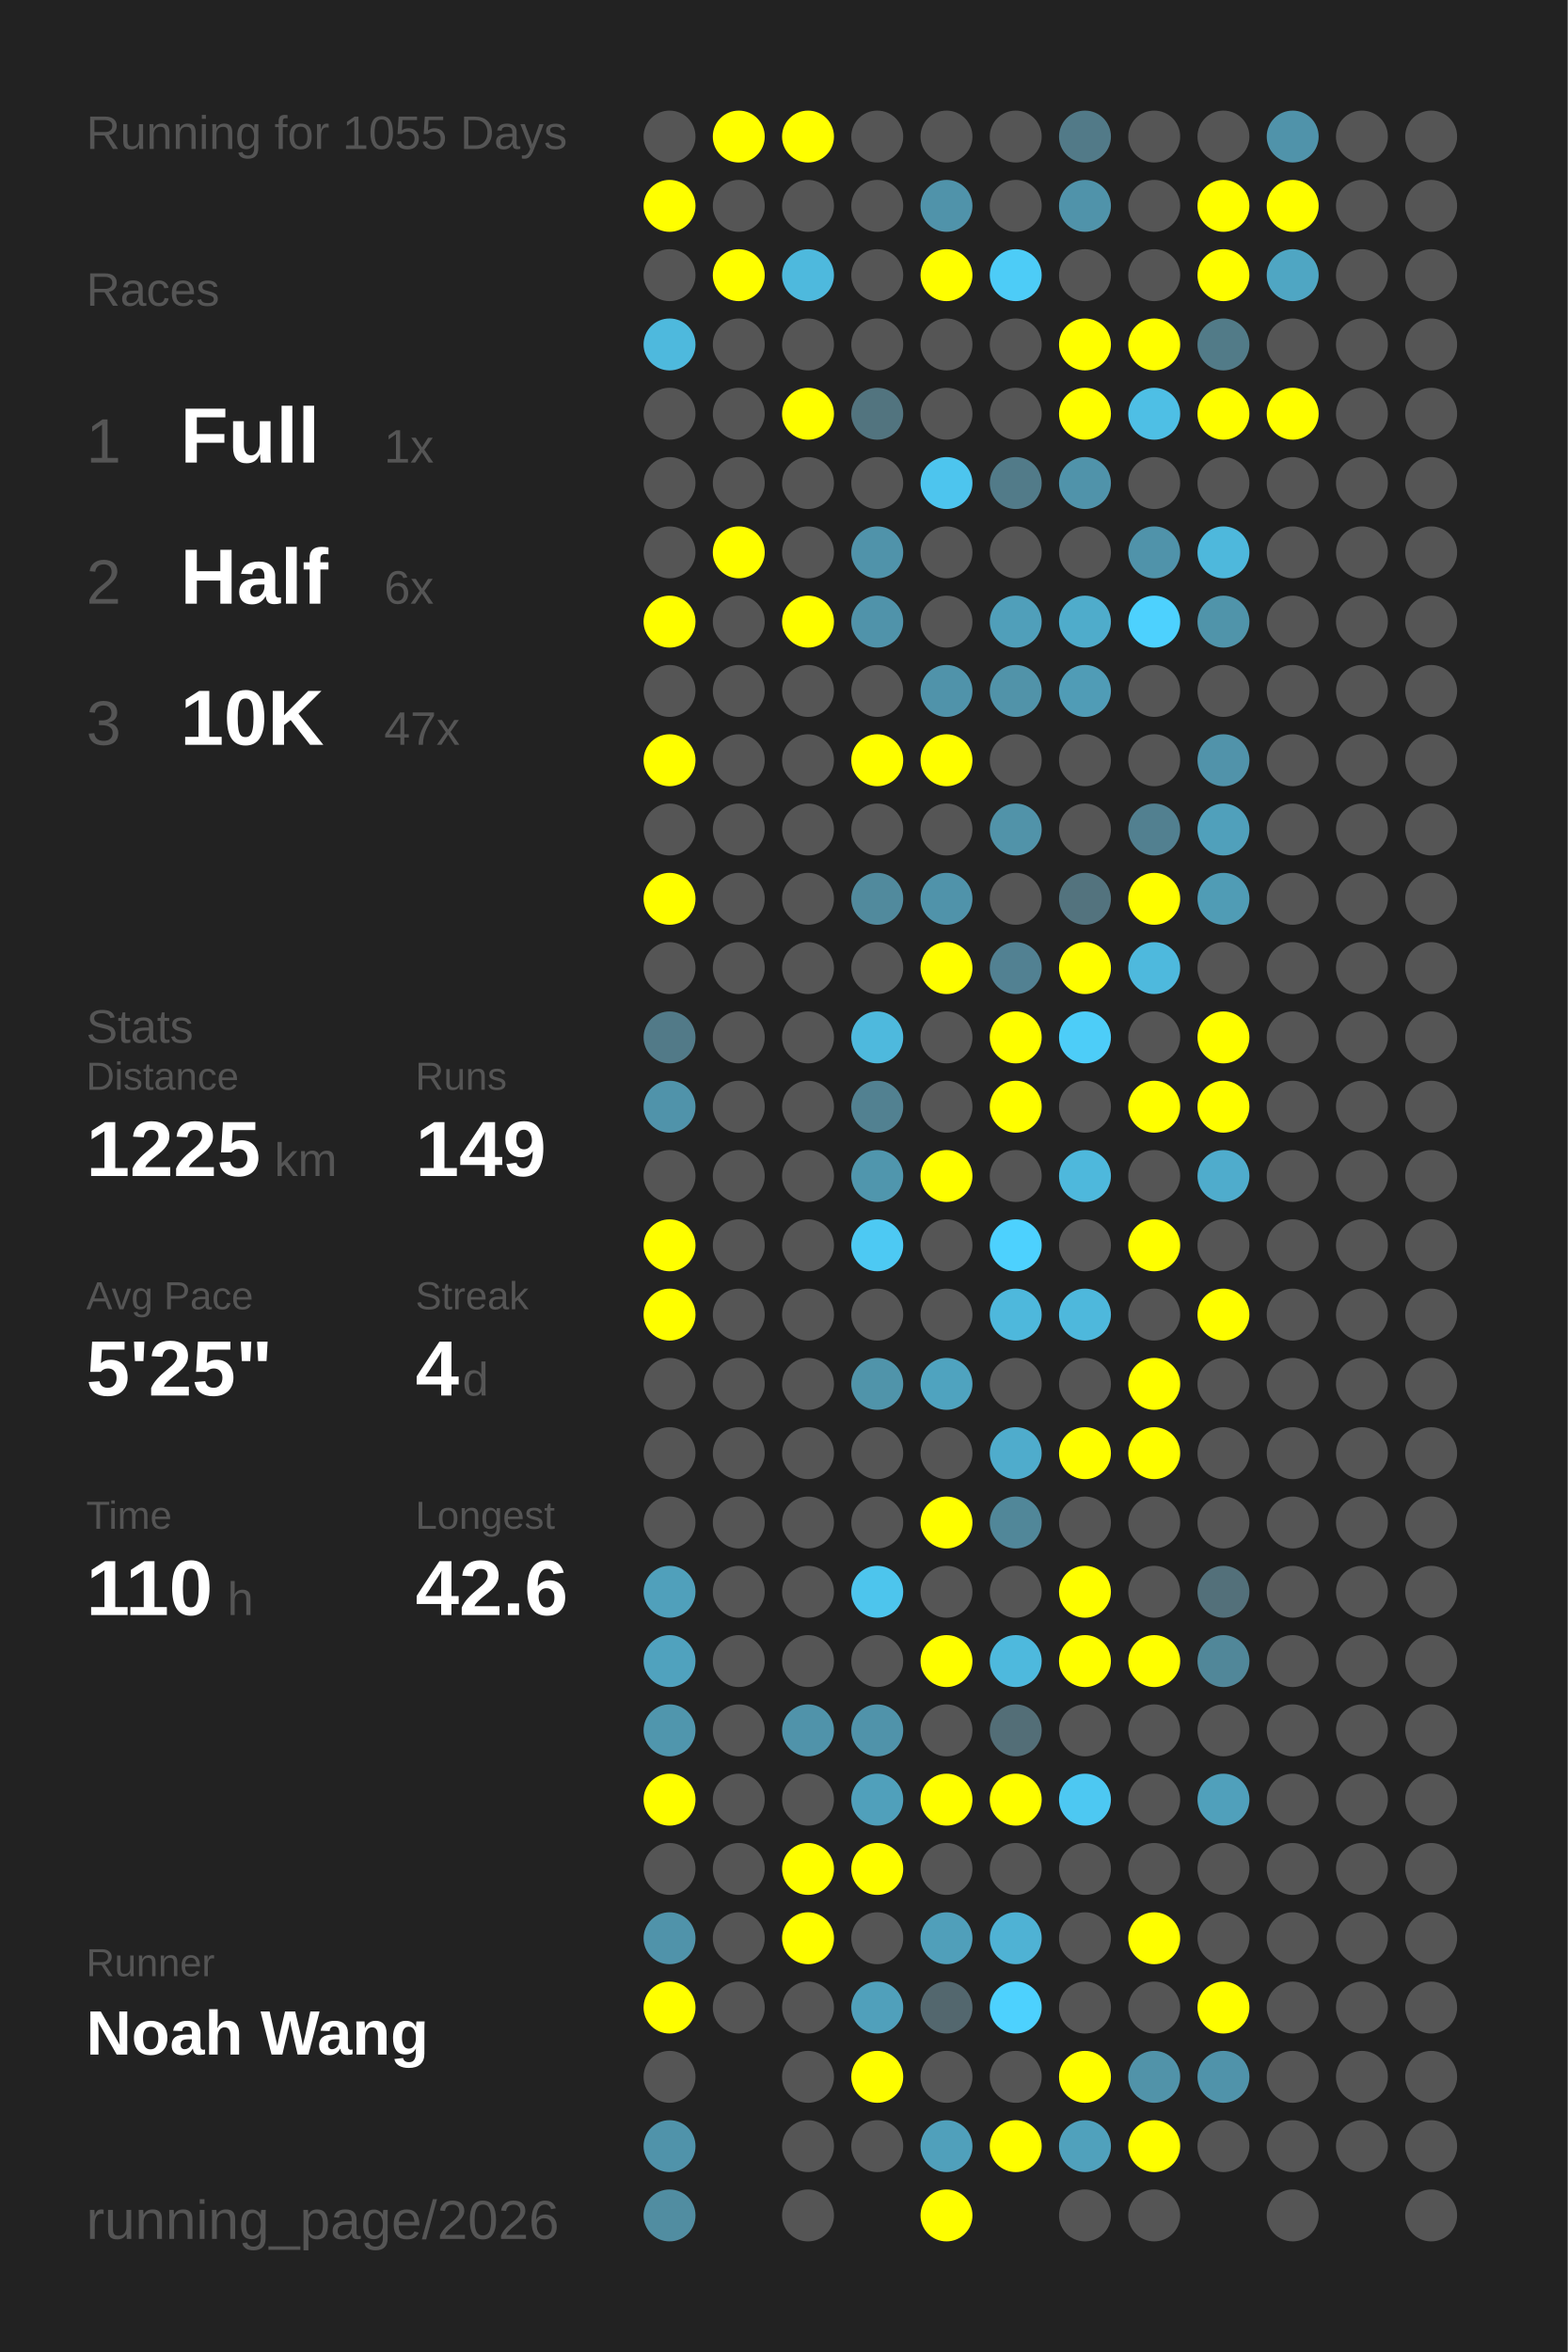
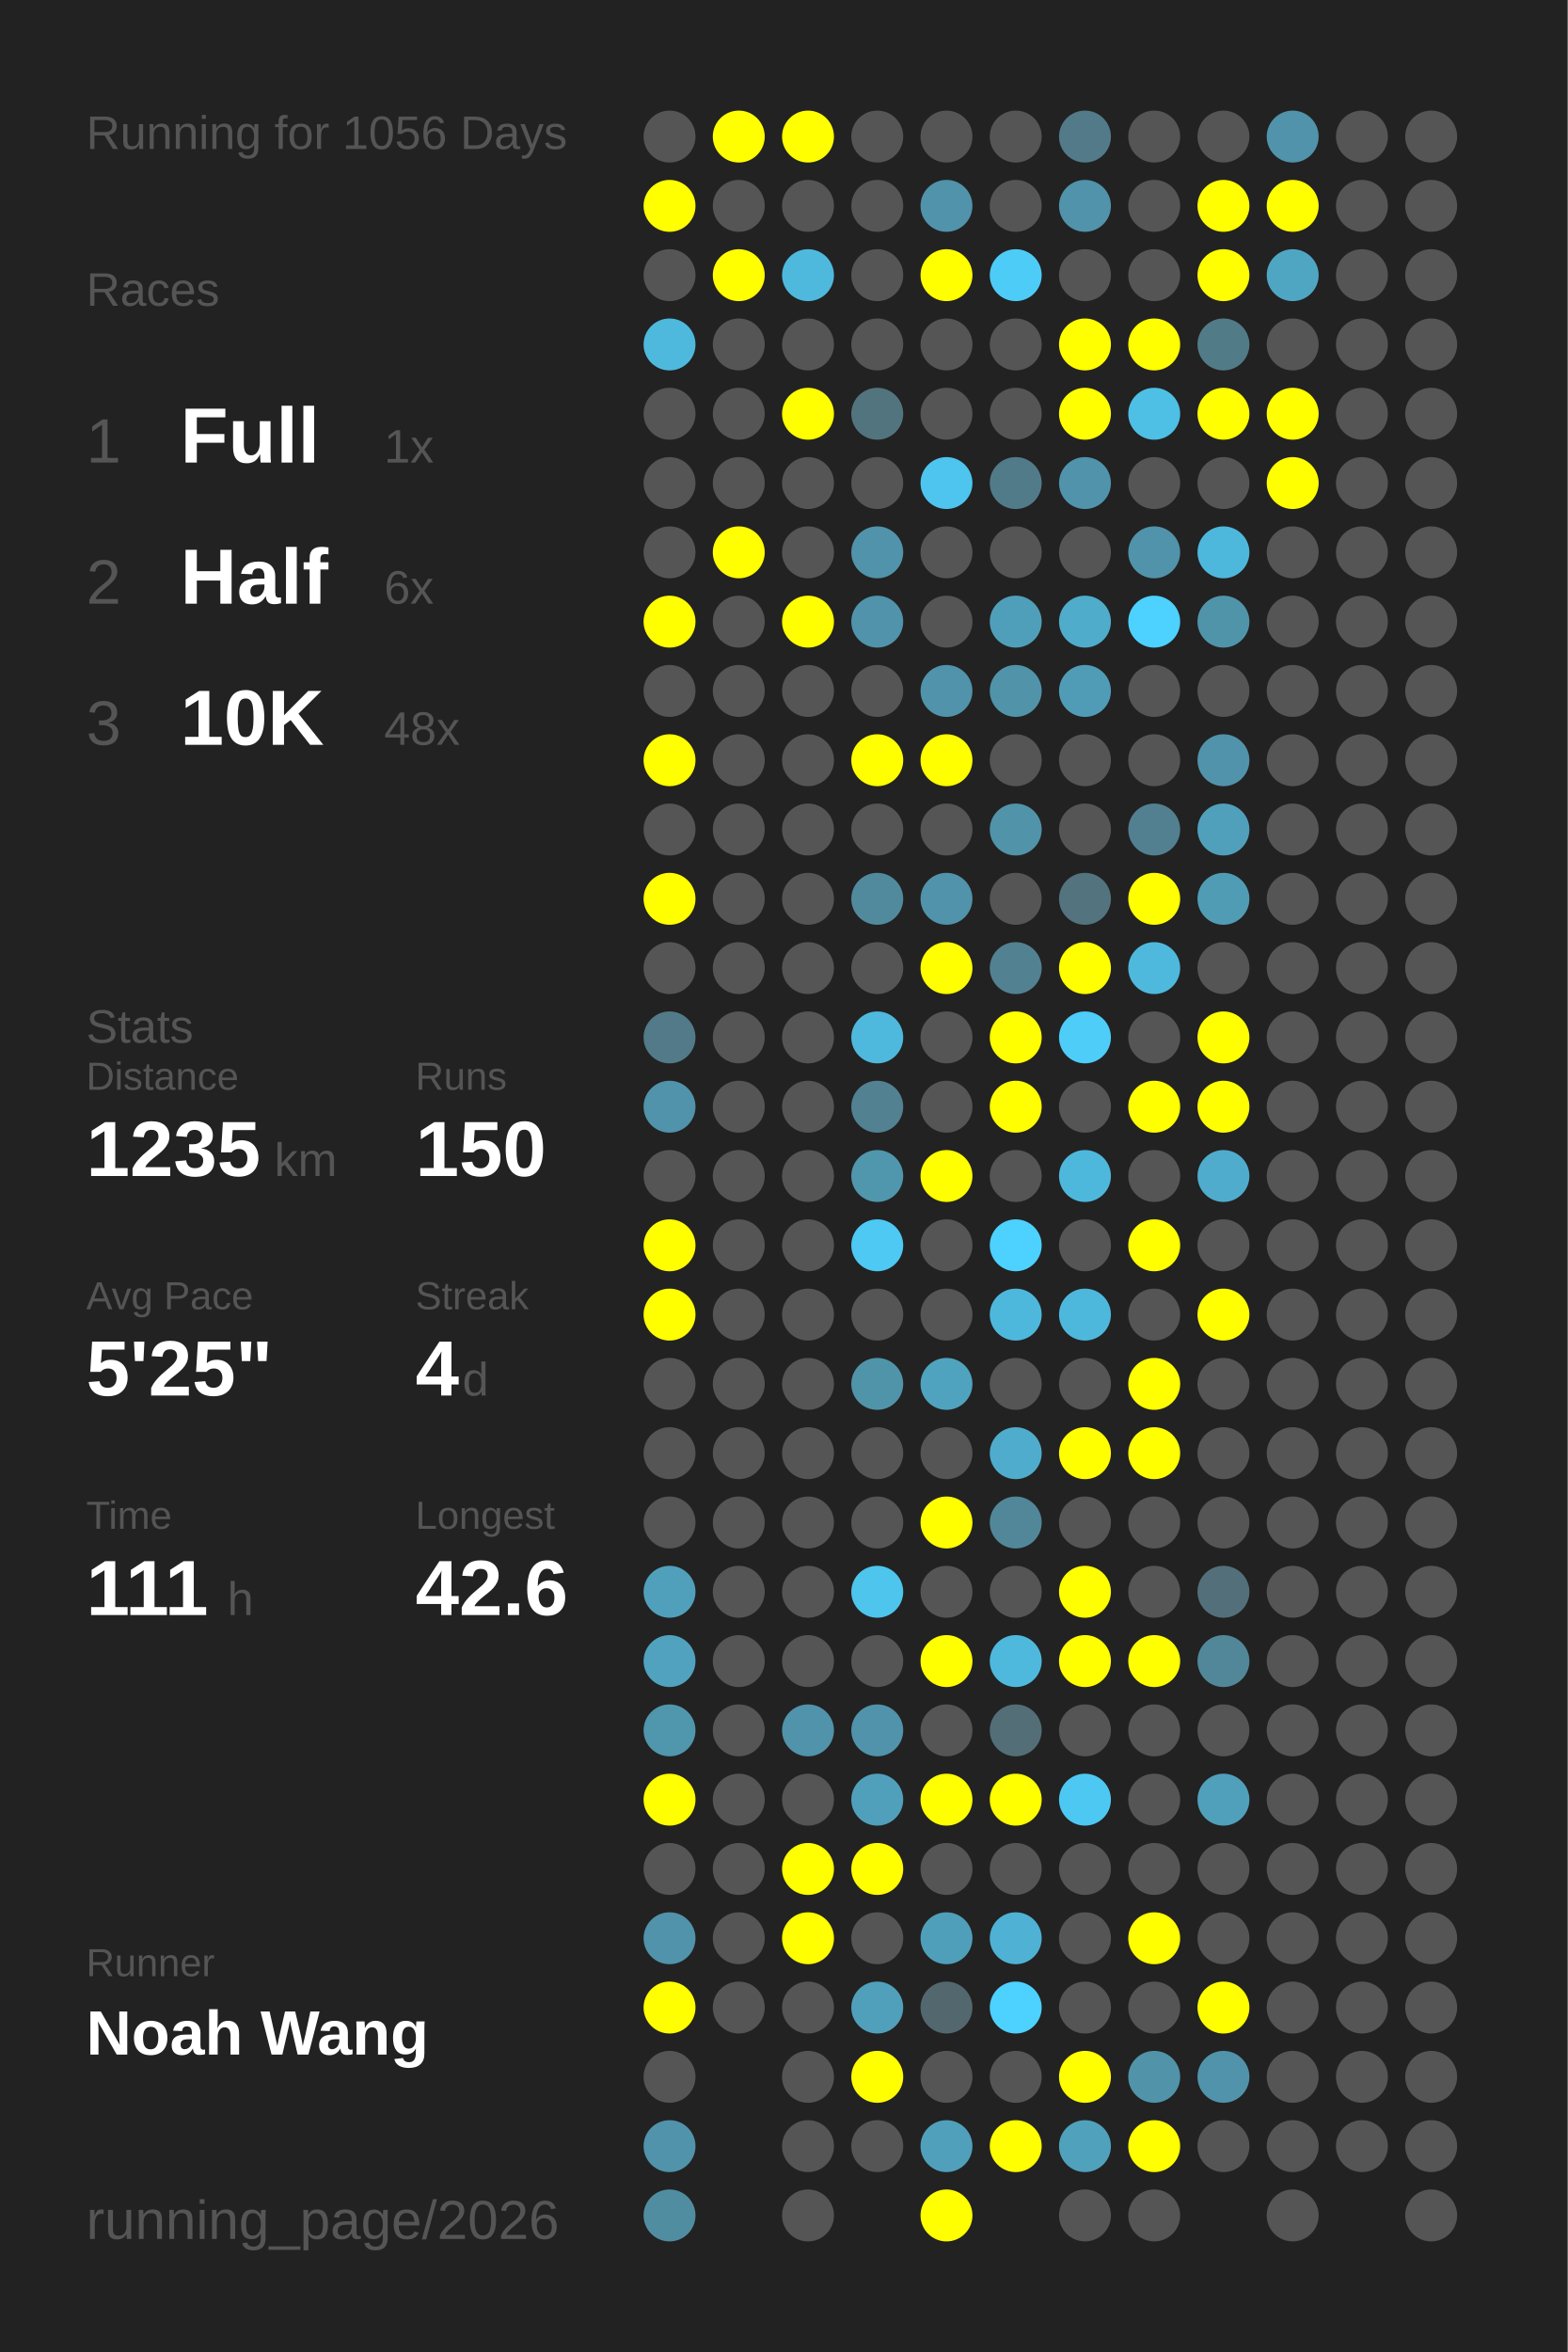
<svg xmlns="http://www.w3.org/2000/svg" baseProfile="full" height="300mm" version="1.1" viewBox="0,0,200,300" width="200mm">
  <defs />
  <rect fill="#222222" height="300" width="200" x="0" y="0" />
-   <text fill="#555555" style="font-size:6px; font-family:Arial;" x="11" y="19">Running for 1055 Days</text>
+   <text fill="#555555" style="font-size:6px; font-family:Arial;" x="11" y="19">Running for 1056 Days</text>
  <text fill="#555555" style="font-size:6px; font-family:Arial;" x="11" y="39">Races</text>
  <text fill="#555555" style="font-size:8px; font-family:Arial;" x="11" y="59">1</text>
  <text fill="#FFFFFF" style="font-size:10px; font-family:Arial; font-weight:bold;" x="23" y="59">Full</text>
  <text fill="#555555" style="font-size:6px; font-family:Arial;" x="49" y="59">1x</text>
  <text fill="#555555" style="font-size:8px; font-family:Arial;" x="11" y="77">2</text>
  <text fill="#FFFFFF" style="font-size:10px; font-family:Arial; font-weight:bold;" x="23" y="77">Half</text>
  <text fill="#555555" style="font-size:6px; font-family:Arial;" x="49" y="77">6x</text>
  <text fill="#555555" style="font-size:8px; font-family:Arial;" x="11" y="95">3</text>
  <text fill="#FFFFFF" style="font-size:10px; font-family:Arial; font-weight:bold;" x="23" y="95">10K</text>
-   <text fill="#555555" style="font-size:6px; font-family:Arial;" x="49" y="95">47x</text>
+   <text fill="#555555" style="font-size:6px; font-family:Arial;" x="49" y="95">48x</text>
  <text fill="#555555" style="font-size:6px; font-family:Arial;" x="11" y="133">Stats</text>
  <text fill="#555555" style="font-size:5px; font-family:Arial;" x="11" y="139">Distance</text>
-   <text fill="#FFFFFF" style="font-size:10px; font-family:Arial; font-weight:bold;" x="11" y="150">1225</text>
+   <text fill="#FFFFFF" style="font-size:10px; font-family:Arial; font-weight:bold;" x="11" y="150">1235</text>
  <text fill="#555555" style="font-size:6px; font-family:Arial;" x="35" y="150">km</text>
  <text fill="#555555" style="font-size:5px; font-family:Arial;" x="53" y="139">Runs</text>
-   <text fill="#FFFFFF" style="font-size:10px; font-family:Arial; font-weight:bold;" x="53" y="150">149</text>
+   <text fill="#FFFFFF" style="font-size:10px; font-family:Arial; font-weight:bold;" x="53" y="150">150</text>
  <text fill="#555555" style="font-size:5px; font-family:Arial;" x="11" y="167">Avg Pace</text>
  <text fill="#FFFFFF" style="font-size:10px; font-family:Arial; font-weight:bold;" x="11" y="178">5'25"</text>
  <text fill="#555555" style="font-size:5px; font-family:Arial;" x="53" y="167">Streak</text>
  <text fill="#FFFFFF" style="font-size:10px; font-family:Arial; font-weight:bold;" x="53" y="178">4</text>
  <text fill="#555555" style="font-size:6px; font-family:Arial;" x="59" y="178">d</text>
  <text fill="#555555" style="font-size:5px; font-family:Arial;" x="11" y="195">Time</text>
-   <text fill="#FFFFFF" style="font-size:10px; font-family:Arial; font-weight:bold;" x="11" y="206">110</text>
+   <text fill="#FFFFFF" style="font-size:10px; font-family:Arial; font-weight:bold;" x="11" y="206">111</text>
  <text fill="#555555" style="font-size:6px; font-family:Arial;" x="29" y="206">h</text>
  <text fill="#555555" style="font-size:5px; font-family:Arial;" x="53" y="195">Longest</text>
  <text fill="#FFFFFF" style="font-size:10px; font-family:Arial; font-weight:bold;" x="53" y="206">42.6</text>
  <text fill="#555555" style="font-size:5px; font-family:Arial;" x="11" y="252.065">Runner</text>
  <text fill="#FFFFFF" style="font-size:8px; font-family:Arial; font-weight:bold;" x="11" y="262.065">Noah Wang</text>
  <text fill="#555555" style="font-size:7px; font-family:Arial;" x="11" y="285.581">running_page/2026</text>
  <circle cx="85.417" cy="17.419" fill="#555555" r="3.312" />
  <circle cx="85.417" cy="26.258" fill="#FFFF00" r="3.312" />
  <circle cx="85.417" cy="35.097" fill="#555555" r="3.312" />
  <circle cx="85.417" cy="43.935" fill="#4eb9dd" r="3.312" />
  <circle cx="85.417" cy="52.774" fill="#555555" r="3.312" />
  <circle cx="85.417" cy="61.613" fill="#555555" r="3.312" />
  <circle cx="85.417" cy="70.452" fill="#555555" r="3.312" />
  <circle cx="85.417" cy="79.29" fill="#FFFF00" r="3.312" />
  <circle cx="85.417" cy="88.129" fill="#555555" r="3.312" />
  <circle cx="85.417" cy="96.968" fill="#FFFF00" r="3.312" />
  <circle cx="85.417" cy="105.806" fill="#555555" r="3.312" />
  <circle cx="85.417" cy="114.645" fill="#FFFF00" r="3.312" />
  <circle cx="85.417" cy="123.484" fill="#555555" r="3.312" />
  <circle cx="85.417" cy="132.323" fill="#527a88" r="3.312" />
  <circle cx="85.417" cy="141.161" fill="#5093aa" r="3.312" />
  <circle cx="85.417" cy="150" fill="#555555" r="3.312" />
  <circle cx="85.417" cy="158.839" fill="#FFFF00" r="3.312" />
  <circle cx="85.417" cy="167.677" fill="#FFFF00" r="3.312" />
  <circle cx="85.417" cy="176.516" fill="#555555" r="3.312" />
  <circle cx="85.417" cy="185.355" fill="#555555" r="3.312" />
  <circle cx="85.417" cy="194.194" fill="#555555" r="3.312" />
  <circle cx="85.417" cy="203.032" fill="#50a0bb" r="3.312" />
  <circle cx="85.417" cy="211.871" fill="#50a2be" r="3.312" />
  <circle cx="85.417" cy="220.71" fill="#5096ad" r="3.312" />
  <circle cx="85.417" cy="229.548" fill="#FFFF00" r="3.312" />
  <circle cx="85.417" cy="238.387" fill="#555555" r="3.312" />
  <circle cx="85.417" cy="247.226" fill="#5093aa" r="3.312" />
  <circle cx="85.417" cy="256.065" fill="#FFFF00" r="3.312" />
  <circle cx="85.417" cy="264.903" fill="#555555" r="3.312" />
  <circle cx="85.417" cy="273.742" fill="#5093aa" r="3.312" />
  <circle cx="85.417" cy="282.581" fill="#518da1" r="3.312" />
  <circle cx="94.25" cy="17.419" fill="#FFFF00" r="3.312" />
  <circle cx="94.25" cy="26.258" fill="#555555" r="3.312" />
  <circle cx="94.25" cy="35.097" fill="#FFFF00" r="3.312" />
  <circle cx="94.25" cy="43.935" fill="#555555" r="3.312" />
  <circle cx="94.25" cy="52.774" fill="#555555" r="3.312" />
  <circle cx="94.25" cy="61.613" fill="#555555" r="3.312" />
  <circle cx="94.25" cy="70.452" fill="#FFFF00" r="3.312" />
  <circle cx="94.25" cy="79.29" fill="#555555" r="3.312" />
  <circle cx="94.25" cy="88.129" fill="#555555" r="3.312" />
  <circle cx="94.25" cy="96.968" fill="#555555" r="3.312" />
  <circle cx="94.25" cy="105.806" fill="#555555" r="3.312" />
  <circle cx="94.25" cy="114.645" fill="#555555" r="3.312" />
  <circle cx="94.25" cy="123.484" fill="#555555" r="3.312" />
  <circle cx="94.25" cy="132.323" fill="#555555" r="3.312" />
  <circle cx="94.25" cy="141.161" fill="#555555" r="3.312" />
  <circle cx="94.25" cy="150" fill="#555555" r="3.312" />
  <circle cx="94.25" cy="158.839" fill="#555555" r="3.312" />
  <circle cx="94.25" cy="167.677" fill="#555555" r="3.312" />
  <circle cx="94.25" cy="176.516" fill="#555555" r="3.312" />
  <circle cx="94.25" cy="185.355" fill="#555555" r="3.312" />
  <circle cx="94.25" cy="194.194" fill="#555555" r="3.312" />
  <circle cx="94.25" cy="203.032" fill="#555555" r="3.312" />
  <circle cx="94.25" cy="211.871" fill="#555555" r="3.312" />
  <circle cx="94.25" cy="220.71" fill="#555555" r="3.312" />
  <circle cx="94.25" cy="229.548" fill="#555555" r="3.312" />
  <circle cx="94.25" cy="238.387" fill="#555555" r="3.312" />
  <circle cx="94.25" cy="247.226" fill="#555555" r="3.312" />
  <circle cx="94.25" cy="256.065" fill="#555555" r="3.312" />
  <circle cx="103.083" cy="17.419" fill="#FFFF00" r="3.312" />
  <circle cx="103.083" cy="26.258" fill="#555555" r="3.312" />
  <circle cx="103.083" cy="35.097" fill="#4eb9dd" r="3.312" />
  <circle cx="103.083" cy="43.935" fill="#555555" r="3.312" />
  <circle cx="103.083" cy="52.774" fill="#FFFF00" r="3.312" />
  <circle cx="103.083" cy="61.613" fill="#555555" r="3.312" />
  <circle cx="103.083" cy="70.452" fill="#555555" r="3.312" />
  <circle cx="103.083" cy="79.29" fill="#FFFF00" r="3.312" />
  <circle cx="103.083" cy="88.129" fill="#555555" r="3.312" />
  <circle cx="103.083" cy="96.968" fill="#555555" r="3.312" />
  <circle cx="103.083" cy="105.806" fill="#555555" r="3.312" />
  <circle cx="103.083" cy="114.645" fill="#555555" r="3.312" />
  <circle cx="103.083" cy="123.484" fill="#555555" r="3.312" />
  <circle cx="103.083" cy="132.323" fill="#555555" r="3.312" />
  <circle cx="103.083" cy="141.161" fill="#555555" r="3.312" />
  <circle cx="103.083" cy="150" fill="#555555" r="3.312" />
  <circle cx="103.083" cy="158.839" fill="#555555" r="3.312" />
  <circle cx="103.083" cy="167.677" fill="#555555" r="3.312" />
  <circle cx="103.083" cy="176.516" fill="#555555" r="3.312" />
  <circle cx="103.083" cy="185.355" fill="#555555" r="3.312" />
  <circle cx="103.083" cy="194.194" fill="#555555" r="3.312" />
  <circle cx="103.083" cy="203.032" fill="#555555" r="3.312" />
  <circle cx="103.083" cy="211.871" fill="#555555" r="3.312" />
  <circle cx="103.083" cy="220.71" fill="#5093aa" r="3.312" />
  <circle cx="103.083" cy="229.548" fill="#555555" r="3.312" />
  <circle cx="103.083" cy="238.387" fill="#FFFF00" r="3.312" />
  <circle cx="103.083" cy="247.226" fill="#FFFF00" r="3.312" />
  <circle cx="103.083" cy="256.065" fill="#555555" r="3.312" />
  <circle cx="103.083" cy="264.903" fill="#555555" r="3.312" />
  <circle cx="103.083" cy="273.742" fill="#555555" r="3.312" />
  <circle cx="103.083" cy="282.581" fill="#555555" r="3.312" />
  <circle cx="111.917" cy="17.419" fill="#555555" r="3.312" />
  <circle cx="111.917" cy="26.258" fill="#555555" r="3.312" />
  <circle cx="111.917" cy="35.097" fill="#555555" r="3.312" />
  <circle cx="111.917" cy="43.935" fill="#555555" r="3.312" />
  <circle cx="111.917" cy="52.774" fill="#52747f" r="3.312" />
  <circle cx="111.917" cy="61.613" fill="#555555" r="3.312" />
  <circle cx="111.917" cy="70.452" fill="#5093aa" r="3.312" />
  <circle cx="111.917" cy="79.29" fill="#5093aa" r="3.312" />
  <circle cx="111.917" cy="88.129" fill="#555555" r="3.312" />
  <circle cx="111.917" cy="96.968" fill="#FFFF00" r="3.312" />
  <circle cx="111.917" cy="105.806" fill="#555555" r="3.312" />
  <circle cx="111.917" cy="114.645" fill="#518a9d" r="3.312" />
  <circle cx="111.917" cy="123.484" fill="#555555" r="3.312" />
  <circle cx="111.917" cy="132.323" fill="#4eb9dd" r="3.312" />
  <circle cx="111.917" cy="141.161" fill="#528191" r="3.312" />
  <circle cx="111.917" cy="150" fill="#5096ad" r="3.312" />
  <circle cx="111.917" cy="158.839" fill="#4dc9f3" r="3.312" />
  <circle cx="111.917" cy="167.677" fill="#555555" r="3.312" />
  <circle cx="111.917" cy="176.516" fill="#5094aa" r="3.312" />
  <circle cx="111.917" cy="185.355" fill="#555555" r="3.312" />
  <circle cx="111.917" cy="194.194" fill="#555555" r="3.312" />
  <circle cx="111.917" cy="203.032" fill="#4dc5ed" r="3.312" />
  <circle cx="111.917" cy="211.871" fill="#555555" r="3.312" />
  <circle cx="111.917" cy="220.71" fill="#5093aa" r="3.312" />
  <circle cx="111.917" cy="229.548" fill="#50a0bb" r="3.312" />
  <circle cx="111.917" cy="238.387" fill="#FFFF00" r="3.312" />
  <circle cx="111.917" cy="247.226" fill="#555555" r="3.312" />
  <circle cx="111.917" cy="256.065" fill="#50a0bb" r="3.312" />
  <circle cx="111.917" cy="264.903" fill="#FFFF00" r="3.312" />
  <circle cx="111.917" cy="273.742" fill="#555555" r="3.312" />
  <circle cx="120.75" cy="17.419" fill="#555555" r="3.312" />
  <circle cx="120.75" cy="26.258" fill="#5093aa" r="3.312" />
  <circle cx="120.75" cy="35.097" fill="#FFFF00" r="3.312" />
  <circle cx="120.75" cy="43.935" fill="#555555" r="3.312" />
  <circle cx="120.75" cy="52.774" fill="#555555" r="3.312" />
  <circle cx="120.75" cy="61.613" fill="#4dc5ee" r="3.312" />
  <circle cx="120.75" cy="70.452" fill="#555555" r="3.312" />
  <circle cx="120.75" cy="79.29" fill="#555555" r="3.312" />
  <circle cx="120.75" cy="88.129" fill="#5093aa" r="3.312" />
  <circle cx="120.75" cy="96.968" fill="#FFFF00" r="3.312" />
  <circle cx="120.75" cy="105.806" fill="#555555" r="3.312" />
  <circle cx="120.75" cy="114.645" fill="#5093aa" r="3.312" />
  <circle cx="120.75" cy="123.484" fill="#FFFF00" r="3.312" />
  <circle cx="120.75" cy="132.323" fill="#555555" r="3.312" />
  <circle cx="120.75" cy="141.161" fill="#555555" r="3.312" />
  <circle cx="120.75" cy="150" fill="#FFFF00" r="3.312" />
  <circle cx="120.75" cy="158.839" fill="#555555" r="3.312" />
  <circle cx="120.75" cy="167.677" fill="#555555" r="3.312" />
  <circle cx="120.75" cy="176.516" fill="#4fa3bf" r="3.312" />
  <circle cx="120.75" cy="185.355" fill="#555555" r="3.312" />
  <circle cx="120.75" cy="194.194" fill="#FFFF00" r="3.312" />
  <circle cx="120.75" cy="203.032" fill="#555555" r="3.312" />
  <circle cx="120.75" cy="211.871" fill="#FFFF00" r="3.312" />
  <circle cx="120.75" cy="220.71" fill="#555555" r="3.312" />
  <circle cx="120.75" cy="229.548" fill="#FFFF00" r="3.312" />
  <circle cx="120.75" cy="238.387" fill="#555555" r="3.312" />
  <circle cx="120.75" cy="247.226" fill="#509fba" r="3.312" />
  <circle cx="120.75" cy="256.065" fill="#53676e" r="3.312" />
  <circle cx="120.75" cy="264.903" fill="#555555" r="3.312" />
  <circle cx="120.75" cy="273.742" fill="#50a0bb" r="3.312" />
  <circle cx="120.75" cy="282.581" fill="#FFFF00" r="3.312" />
  <circle cx="129.583" cy="17.419" fill="#555555" r="3.312" />
  <circle cx="129.583" cy="26.258" fill="#555555" r="3.312" />
  <circle cx="129.583" cy="35.097" fill="#4dccf7" r="3.312" />
  <circle cx="129.583" cy="43.935" fill="#555555" r="3.312" />
  <circle cx="129.583" cy="52.774" fill="#555555" r="3.312" />
  <circle cx="129.583" cy="61.613" fill="#527b89" r="3.312" />
  <circle cx="129.583" cy="70.452" fill="#555555" r="3.312" />
  <circle cx="129.583" cy="79.29" fill="#509fba" r="3.312" />
  <circle cx="129.583" cy="88.129" fill="#5193a9" r="3.312" />
  <circle cx="129.583" cy="96.968" fill="#555555" r="3.312" />
  <circle cx="129.583" cy="105.806" fill="#5193a9" r="3.312" />
  <circle cx="129.583" cy="114.645" fill="#555555" r="3.312" />
  <circle cx="129.583" cy="123.484" fill="#528192" r="3.312" />
  <circle cx="129.583" cy="132.323" fill="#FFFF00" r="3.312" />
  <circle cx="129.583" cy="141.161" fill="#FFFF00" r="3.312" />
  <circle cx="129.583" cy="150" fill="#555555" r="3.312" />
  <circle cx="129.583" cy="158.839" fill="#4dd1fe" r="3.312" />
  <circle cx="129.583" cy="167.677" fill="#4eb8dc" r="3.312" />
  <circle cx="129.583" cy="176.516" fill="#555555" r="3.312" />
  <circle cx="129.583" cy="185.355" fill="#4faccc" r="3.312" />
  <circle cx="129.583" cy="194.194" fill="#518799" r="3.312" />
  <circle cx="129.583" cy="203.032" fill="#555555" r="3.312" />
  <circle cx="129.583" cy="211.871" fill="#4eb9dd" r="3.312" />
  <circle cx="129.583" cy="220.71" fill="#536e77" r="3.312" />
  <circle cx="129.583" cy="229.548" fill="#FFFF00" r="3.312" />
  <circle cx="129.583" cy="238.387" fill="#555555" r="3.312" />
  <circle cx="129.583" cy="247.226" fill="#4fb2d4" r="3.312" />
  <circle cx="129.583" cy="256.065" fill="#4dd1fe" r="3.312" />
  <circle cx="129.583" cy="264.903" fill="#555555" r="3.312" />
  <circle cx="129.583" cy="273.742" fill="#FFFF00" r="3.312" />
  <circle cx="138.417" cy="17.419" fill="#527a88" r="3.312" />
  <circle cx="138.417" cy="26.258" fill="#5093aa" r="3.312" />
  <circle cx="138.417" cy="35.097" fill="#555555" r="3.312" />
  <circle cx="138.417" cy="43.935" fill="#FFFF00" r="3.312" />
  <circle cx="138.417" cy="52.774" fill="#FFFF00" r="3.312" />
  <circle cx="138.417" cy="61.613" fill="#5093aa" r="3.312" />
  <circle cx="138.417" cy="70.452" fill="#555555" r="3.312" />
  <circle cx="138.417" cy="79.29" fill="#4faccb" r="3.312" />
  <circle cx="138.417" cy="88.129" fill="#509cb6" r="3.312" />
  <circle cx="138.417" cy="96.968" fill="#555555" r="3.312" />
  <circle cx="138.417" cy="105.806" fill="#555555" r="3.312" />
  <circle cx="138.417" cy="114.645" fill="#53737e" r="3.312" />
  <circle cx="138.417" cy="123.484" fill="#FFFF00" r="3.312" />
  <circle cx="138.417" cy="132.323" fill="#4dcdf8" r="3.312" />
  <circle cx="138.417" cy="141.161" fill="#555555" r="3.312" />
  <circle cx="138.417" cy="150" fill="#4eb8dc" r="3.312" />
  <circle cx="138.417" cy="158.839" fill="#555555" r="3.312" />
  <circle cx="138.417" cy="167.677" fill="#4eb8dc" r="3.312" />
  <circle cx="138.417" cy="176.516" fill="#555555" r="3.312" />
  <circle cx="138.417" cy="185.355" fill="#FFFF00" r="3.312" />
  <circle cx="138.417" cy="194.194" fill="#555555" r="3.312" />
  <circle cx="138.417" cy="203.032" fill="#FFFF00" r="3.312" />
  <circle cx="138.417" cy="211.871" fill="#FFFF00" r="3.312" />
  <circle cx="138.417" cy="220.71" fill="#555555" r="3.312" />
  <circle cx="138.417" cy="229.548" fill="#4dc8f2" r="3.312" />
  <circle cx="138.417" cy="238.387" fill="#555555" r="3.312" />
  <circle cx="138.417" cy="247.226" fill="#555555" r="3.312" />
  <circle cx="138.417" cy="256.065" fill="#555555" r="3.312" />
  <circle cx="138.417" cy="264.903" fill="#FFFF00" r="3.312" />
  <circle cx="138.417" cy="273.742" fill="#50a1bc" r="3.312" />
  <circle cx="138.417" cy="282.581" fill="#555555" r="3.312" />
  <circle cx="147.25" cy="17.419" fill="#555555" r="3.312" />
  <circle cx="147.25" cy="26.258" fill="#555555" r="3.312" />
  <circle cx="147.25" cy="35.097" fill="#555555" r="3.312" />
  <circle cx="147.25" cy="43.935" fill="#FFFF00" r="3.312" />
  <circle cx="147.25" cy="52.774" fill="#4ebfe5" r="3.312" />
  <circle cx="147.25" cy="61.613" fill="#555555" r="3.312" />
  <circle cx="147.25" cy="70.452" fill="#5093aa" r="3.312" />
  <circle cx="147.25" cy="79.29" fill="#4dd1fe" r="3.312" />
  <circle cx="147.25" cy="88.129" fill="#555555" r="3.312" />
  <circle cx="147.25" cy="96.968" fill="#555555" r="3.312" />
  <circle cx="147.25" cy="105.806" fill="#528090" r="3.312" />
  <circle cx="147.25" cy="114.645" fill="#FFFF00" r="3.312" />
  <circle cx="147.25" cy="123.484" fill="#4eb9dd" r="3.312" />
  <circle cx="147.25" cy="132.323" fill="#555555" r="3.312" />
  <circle cx="147.25" cy="141.161" fill="#FFFF00" r="3.312" />
  <circle cx="147.25" cy="150" fill="#555555" r="3.312" />
  <circle cx="147.25" cy="158.839" fill="#FFFF00" r="3.312" />
  <circle cx="147.25" cy="167.677" fill="#555555" r="3.312" />
  <circle cx="147.25" cy="176.516" fill="#FFFF00" r="3.312" />
  <circle cx="147.25" cy="185.355" fill="#FFFF00" r="3.312" />
  <circle cx="147.25" cy="194.194" fill="#555555" r="3.312" />
  <circle cx="147.25" cy="203.032" fill="#555555" r="3.312" />
  <circle cx="147.25" cy="211.871" fill="#FFFF00" r="3.312" />
  <circle cx="147.25" cy="220.71" fill="#555555" r="3.312" />
  <circle cx="147.25" cy="229.548" fill="#555555" r="3.312" />
  <circle cx="147.25" cy="238.387" fill="#555555" r="3.312" />
  <circle cx="147.25" cy="247.226" fill="#FFFF00" r="3.312" />
  <circle cx="147.25" cy="256.065" fill="#555555" r="3.312" />
  <circle cx="147.25" cy="264.903" fill="#5193a9" r="3.312" />
  <circle cx="147.25" cy="273.742" fill="#FFFF00" r="3.312" />
  <circle cx="147.25" cy="282.581" fill="#555555" r="3.312" />
  <circle cx="156.083" cy="17.419" fill="#555555" r="3.312" />
  <circle cx="156.083" cy="26.258" fill="#FFFF00" r="3.312" />
  <circle cx="156.083" cy="35.097" fill="#FFFF00" r="3.312" />
  <circle cx="156.083" cy="43.935" fill="#527b88" r="3.312" />
  <circle cx="156.083" cy="52.774" fill="#FFFF00" r="3.312" />
  <circle cx="156.083" cy="61.613" fill="#555555" r="3.312" />
  <circle cx="156.083" cy="70.452" fill="#4eb8dc" r="3.312" />
  <circle cx="156.083" cy="79.29" fill="#5094aa" r="3.312" />
  <circle cx="156.083" cy="88.129" fill="#555555" r="3.312" />
  <circle cx="156.083" cy="96.968" fill="#5193aa" r="3.312" />
  <circle cx="156.083" cy="105.806" fill="#50a0bb" r="3.312" />
  <circle cx="156.083" cy="114.645" fill="#509cb5" r="3.312" />
  <circle cx="156.083" cy="123.484" fill="#555555" r="3.312" />
  <circle cx="156.083" cy="132.323" fill="#FFFF00" r="3.312" />
  <circle cx="156.083" cy="141.161" fill="#FFFF00" r="3.312" />
  <circle cx="156.083" cy="150" fill="#4faccc" r="3.312" />
  <circle cx="156.083" cy="158.839" fill="#555555" r="3.312" />
  <circle cx="156.083" cy="167.677" fill="#FFFF00" r="3.312" />
  <circle cx="156.083" cy="176.516" fill="#555555" r="3.312" />
  <circle cx="156.083" cy="185.355" fill="#555555" r="3.312" />
  <circle cx="156.083" cy="194.194" fill="#555555" r="3.312" />
  <circle cx="156.083" cy="203.032" fill="#53707a" r="3.312" />
  <circle cx="156.083" cy="211.871" fill="#518799" r="3.312" />
  <circle cx="156.083" cy="220.71" fill="#555555" r="3.312" />
  <circle cx="156.083" cy="229.548" fill="#50a0bb" r="3.312" />
  <circle cx="156.083" cy="238.387" fill="#555555" r="3.312" />
  <circle cx="156.083" cy="247.226" fill="#555555" r="3.312" />
  <circle cx="156.083" cy="256.065" fill="#FFFF00" r="3.312" />
  <circle cx="156.083" cy="264.903" fill="#5093aa" r="3.312" />
  <circle cx="156.083" cy="273.742" fill="#555555" r="3.312" />
  <circle cx="164.917" cy="17.419" fill="#5093aa" r="3.312" />
  <circle cx="164.917" cy="26.258" fill="#FFFF00" r="3.312" />
  <circle cx="164.917" cy="35.097" fill="#4fa6c3" r="3.312" />
  <circle cx="164.917" cy="43.935" fill="#555555" r="3.312" />
  <circle cx="164.917" cy="52.774" fill="#FFFF00" r="3.312" />
-   <circle cx="164.917" cy="61.613" fill="#555555" r="3.312" />
+   <circle cx="164.917" cy="61.613" fill="#FFFF00" r="3.312" />
  <circle cx="164.917" cy="70.452" fill="#555555" r="3.312" />
  <circle cx="164.917" cy="79.29" fill="#555555" r="3.312" />
  <circle cx="164.917" cy="88.129" fill="#555555" r="3.312" />
  <circle cx="164.917" cy="96.968" fill="#555555" r="3.312" />
  <circle cx="164.917" cy="105.806" fill="#555555" r="3.312" />
  <circle cx="164.917" cy="114.645" fill="#555555" r="3.312" />
  <circle cx="164.917" cy="123.484" fill="#555555" r="3.312" />
  <circle cx="164.917" cy="132.323" fill="#555555" r="3.312" />
  <circle cx="164.917" cy="141.161" fill="#555555" r="3.312" />
  <circle cx="164.917" cy="150" fill="#555555" r="3.312" />
  <circle cx="164.917" cy="158.839" fill="#555555" r="3.312" />
  <circle cx="164.917" cy="167.677" fill="#555555" r="3.312" />
  <circle cx="164.917" cy="176.516" fill="#555555" r="3.312" />
  <circle cx="164.917" cy="185.355" fill="#555555" r="3.312" />
  <circle cx="164.917" cy="194.194" fill="#555555" r="3.312" />
  <circle cx="164.917" cy="203.032" fill="#555555" r="3.312" />
  <circle cx="164.917" cy="211.871" fill="#555555" r="3.312" />
  <circle cx="164.917" cy="220.71" fill="#555555" r="3.312" />
  <circle cx="164.917" cy="229.548" fill="#555555" r="3.312" />
  <circle cx="164.917" cy="238.387" fill="#555555" r="3.312" />
  <circle cx="164.917" cy="247.226" fill="#555555" r="3.312" />
  <circle cx="164.917" cy="256.065" fill="#555555" r="3.312" />
  <circle cx="164.917" cy="264.903" fill="#555555" r="3.312" />
  <circle cx="164.917" cy="273.742" fill="#555555" r="3.312" />
  <circle cx="164.917" cy="282.581" fill="#555555" r="3.312" />
  <circle cx="173.75" cy="17.419" fill="#555555" r="3.312" />
  <circle cx="173.75" cy="26.258" fill="#555555" r="3.312" />
  <circle cx="173.75" cy="35.097" fill="#555555" r="3.312" />
  <circle cx="173.75" cy="43.935" fill="#555555" r="3.312" />
  <circle cx="173.75" cy="52.774" fill="#555555" r="3.312" />
  <circle cx="173.75" cy="61.613" fill="#555555" r="3.312" />
  <circle cx="173.75" cy="70.452" fill="#555555" r="3.312" />
  <circle cx="173.75" cy="79.29" fill="#555555" r="3.312" />
  <circle cx="173.75" cy="88.129" fill="#555555" r="3.312" />
  <circle cx="173.75" cy="96.968" fill="#555555" r="3.312" />
  <circle cx="173.75" cy="105.806" fill="#555555" r="3.312" />
  <circle cx="173.75" cy="114.645" fill="#555555" r="3.312" />
  <circle cx="173.75" cy="123.484" fill="#555555" r="3.312" />
  <circle cx="173.75" cy="132.323" fill="#555555" r="3.312" />
  <circle cx="173.75" cy="141.161" fill="#555555" r="3.312" />
  <circle cx="173.75" cy="150" fill="#555555" r="3.312" />
  <circle cx="173.75" cy="158.839" fill="#555555" r="3.312" />
  <circle cx="173.75" cy="167.677" fill="#555555" r="3.312" />
  <circle cx="173.75" cy="176.516" fill="#555555" r="3.312" />
  <circle cx="173.75" cy="185.355" fill="#555555" r="3.312" />
  <circle cx="173.75" cy="194.194" fill="#555555" r="3.312" />
  <circle cx="173.75" cy="203.032" fill="#555555" r="3.312" />
  <circle cx="173.75" cy="211.871" fill="#555555" r="3.312" />
  <circle cx="173.75" cy="220.71" fill="#555555" r="3.312" />
  <circle cx="173.75" cy="229.548" fill="#555555" r="3.312" />
  <circle cx="173.75" cy="238.387" fill="#555555" r="3.312" />
  <circle cx="173.75" cy="247.226" fill="#555555" r="3.312" />
  <circle cx="173.75" cy="256.065" fill="#555555" r="3.312" />
  <circle cx="173.75" cy="264.903" fill="#555555" r="3.312" />
  <circle cx="173.75" cy="273.742" fill="#555555" r="3.312" />
  <circle cx="182.583" cy="17.419" fill="#555555" r="3.312" />
  <circle cx="182.583" cy="26.258" fill="#555555" r="3.312" />
  <circle cx="182.583" cy="35.097" fill="#555555" r="3.312" />
  <circle cx="182.583" cy="43.935" fill="#555555" r="3.312" />
  <circle cx="182.583" cy="52.774" fill="#555555" r="3.312" />
  <circle cx="182.583" cy="61.613" fill="#555555" r="3.312" />
  <circle cx="182.583" cy="70.452" fill="#555555" r="3.312" />
  <circle cx="182.583" cy="79.29" fill="#555555" r="3.312" />
  <circle cx="182.583" cy="88.129" fill="#555555" r="3.312" />
  <circle cx="182.583" cy="96.968" fill="#555555" r="3.312" />
  <circle cx="182.583" cy="105.806" fill="#555555" r="3.312" />
  <circle cx="182.583" cy="114.645" fill="#555555" r="3.312" />
  <circle cx="182.583" cy="123.484" fill="#555555" r="3.312" />
  <circle cx="182.583" cy="132.323" fill="#555555" r="3.312" />
  <circle cx="182.583" cy="141.161" fill="#555555" r="3.312" />
  <circle cx="182.583" cy="150" fill="#555555" r="3.312" />
  <circle cx="182.583" cy="158.839" fill="#555555" r="3.312" />
  <circle cx="182.583" cy="167.677" fill="#555555" r="3.312" />
  <circle cx="182.583" cy="176.516" fill="#555555" r="3.312" />
  <circle cx="182.583" cy="185.355" fill="#555555" r="3.312" />
  <circle cx="182.583" cy="194.194" fill="#555555" r="3.312" />
  <circle cx="182.583" cy="203.032" fill="#555555" r="3.312" />
  <circle cx="182.583" cy="211.871" fill="#555555" r="3.312" />
  <circle cx="182.583" cy="220.71" fill="#555555" r="3.312" />
  <circle cx="182.583" cy="229.548" fill="#555555" r="3.312" />
  <circle cx="182.583" cy="238.387" fill="#555555" r="3.312" />
  <circle cx="182.583" cy="247.226" fill="#555555" r="3.312" />
  <circle cx="182.583" cy="256.065" fill="#555555" r="3.312" />
  <circle cx="182.583" cy="264.903" fill="#555555" r="3.312" />
  <circle cx="182.583" cy="273.742" fill="#555555" r="3.312" />
  <circle cx="182.583" cy="282.581" fill="#555555" r="3.312" />
</svg>
